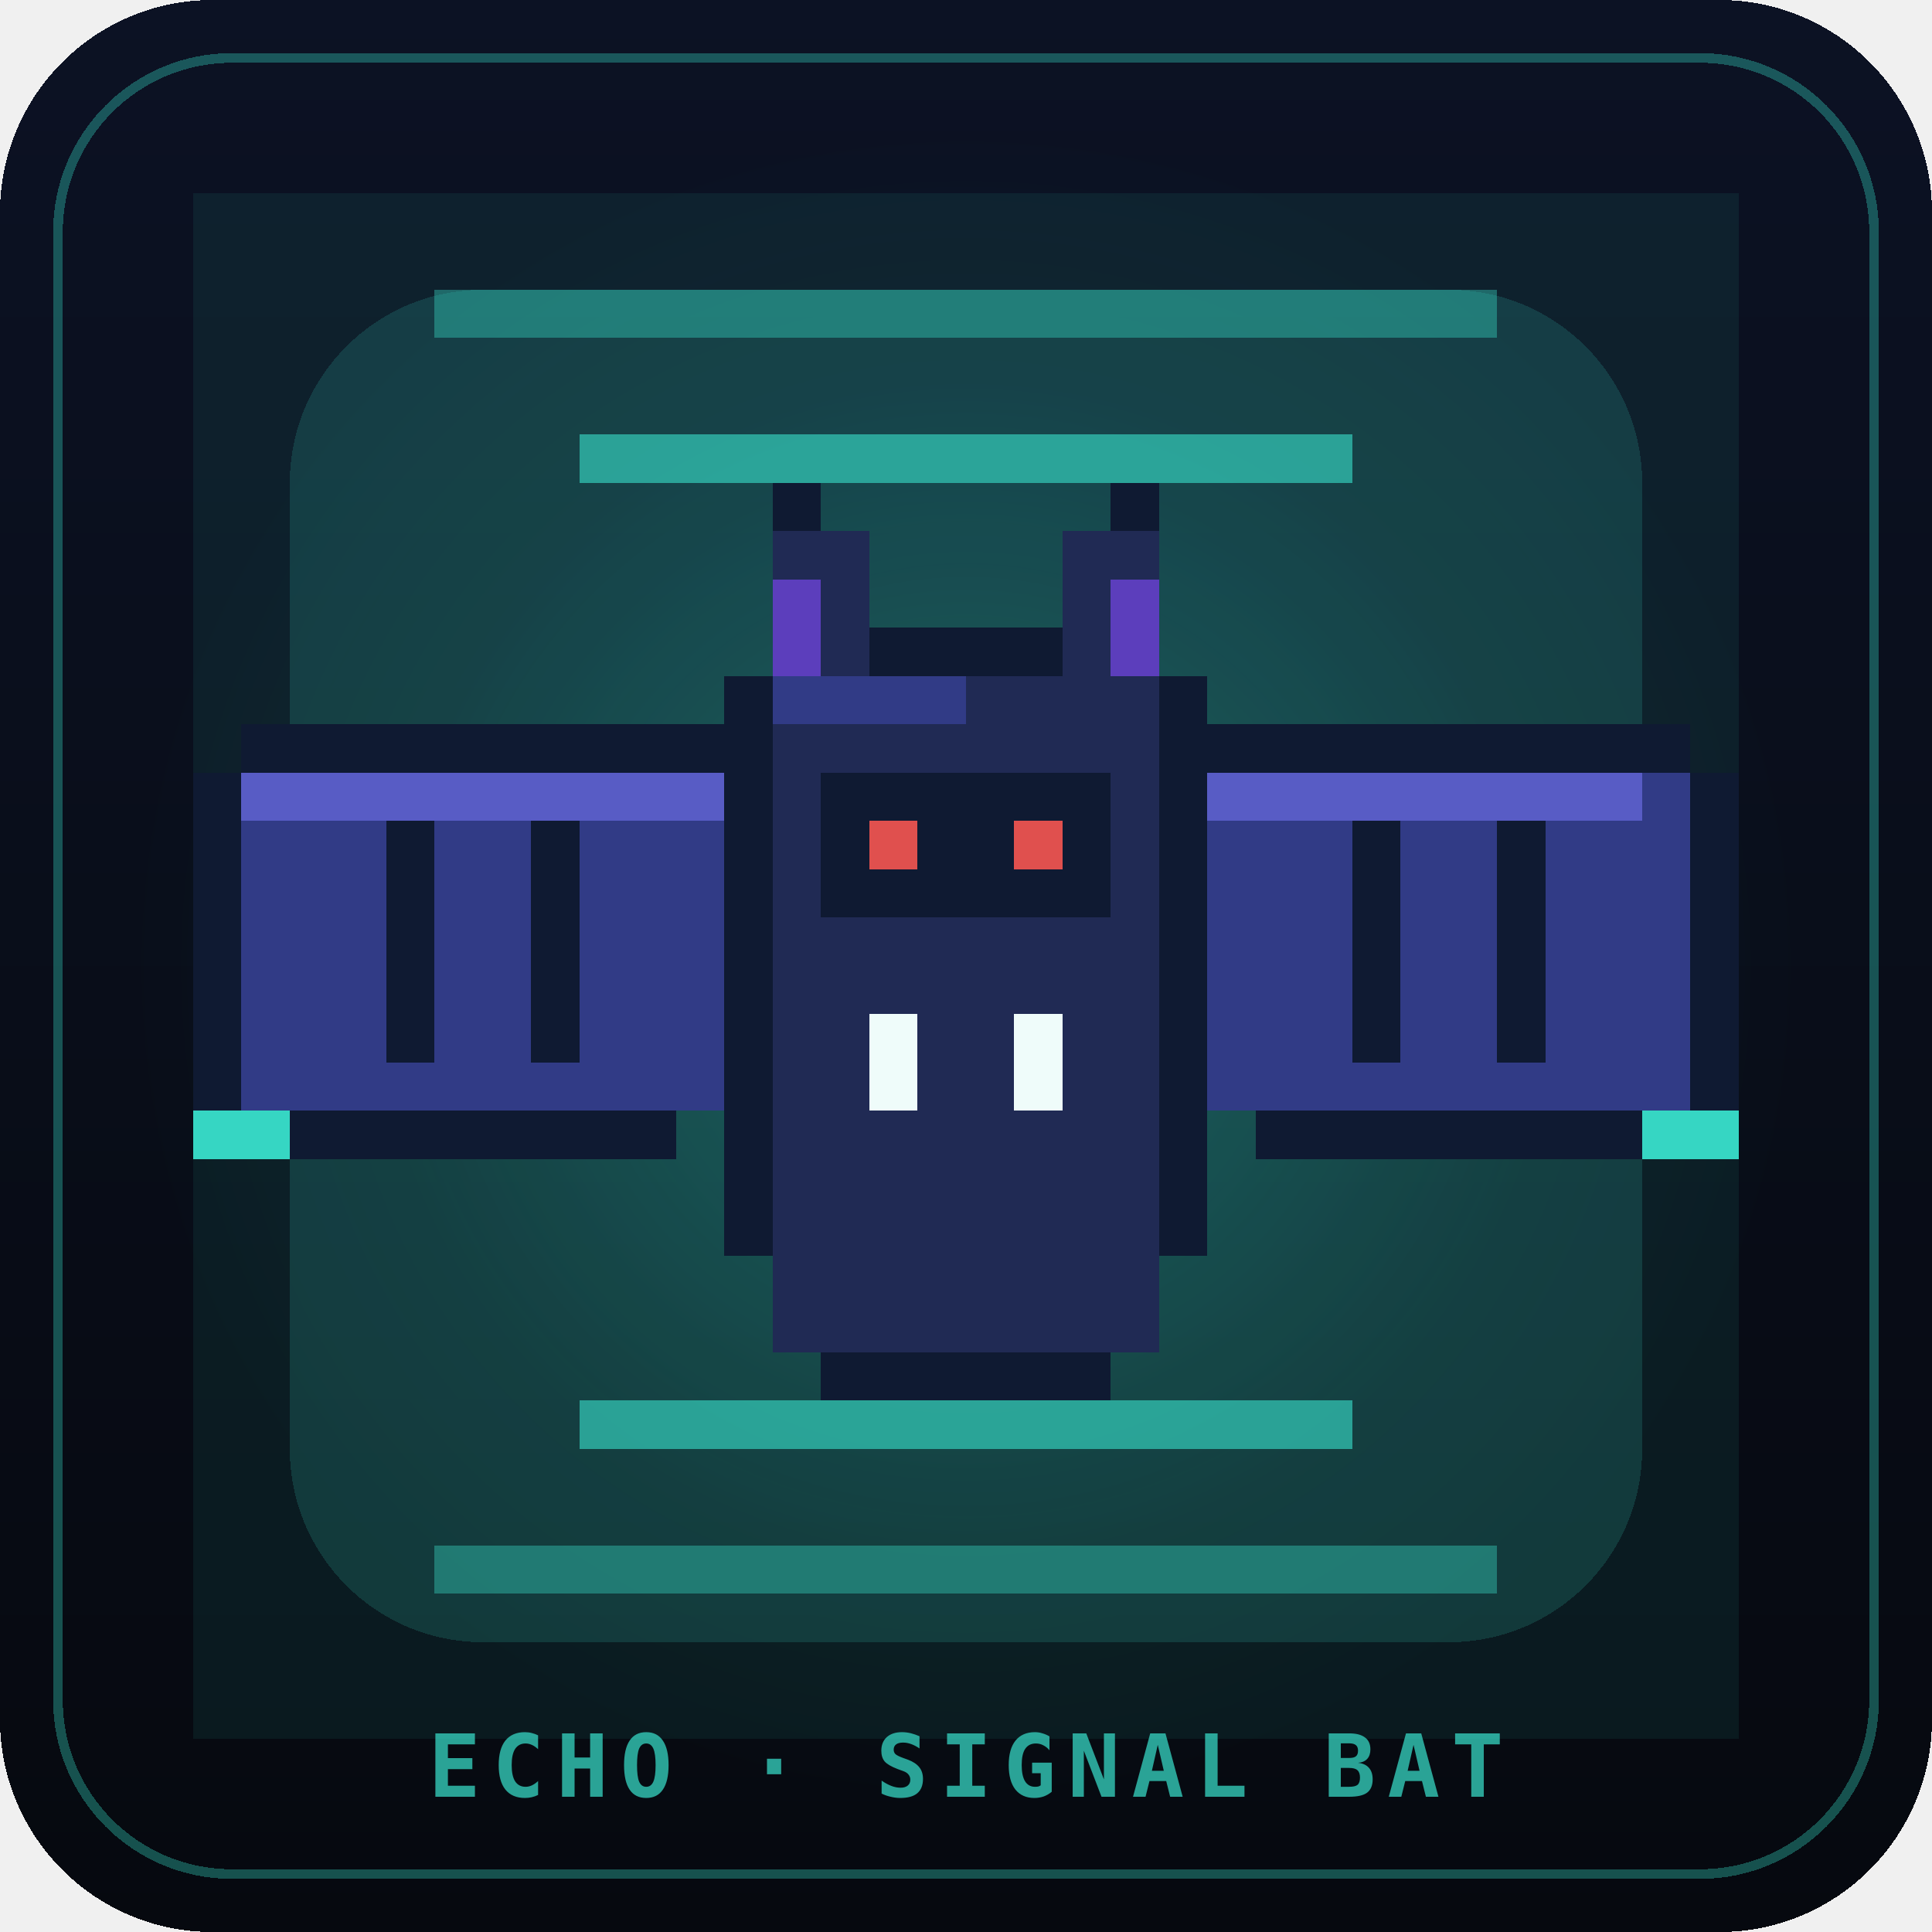
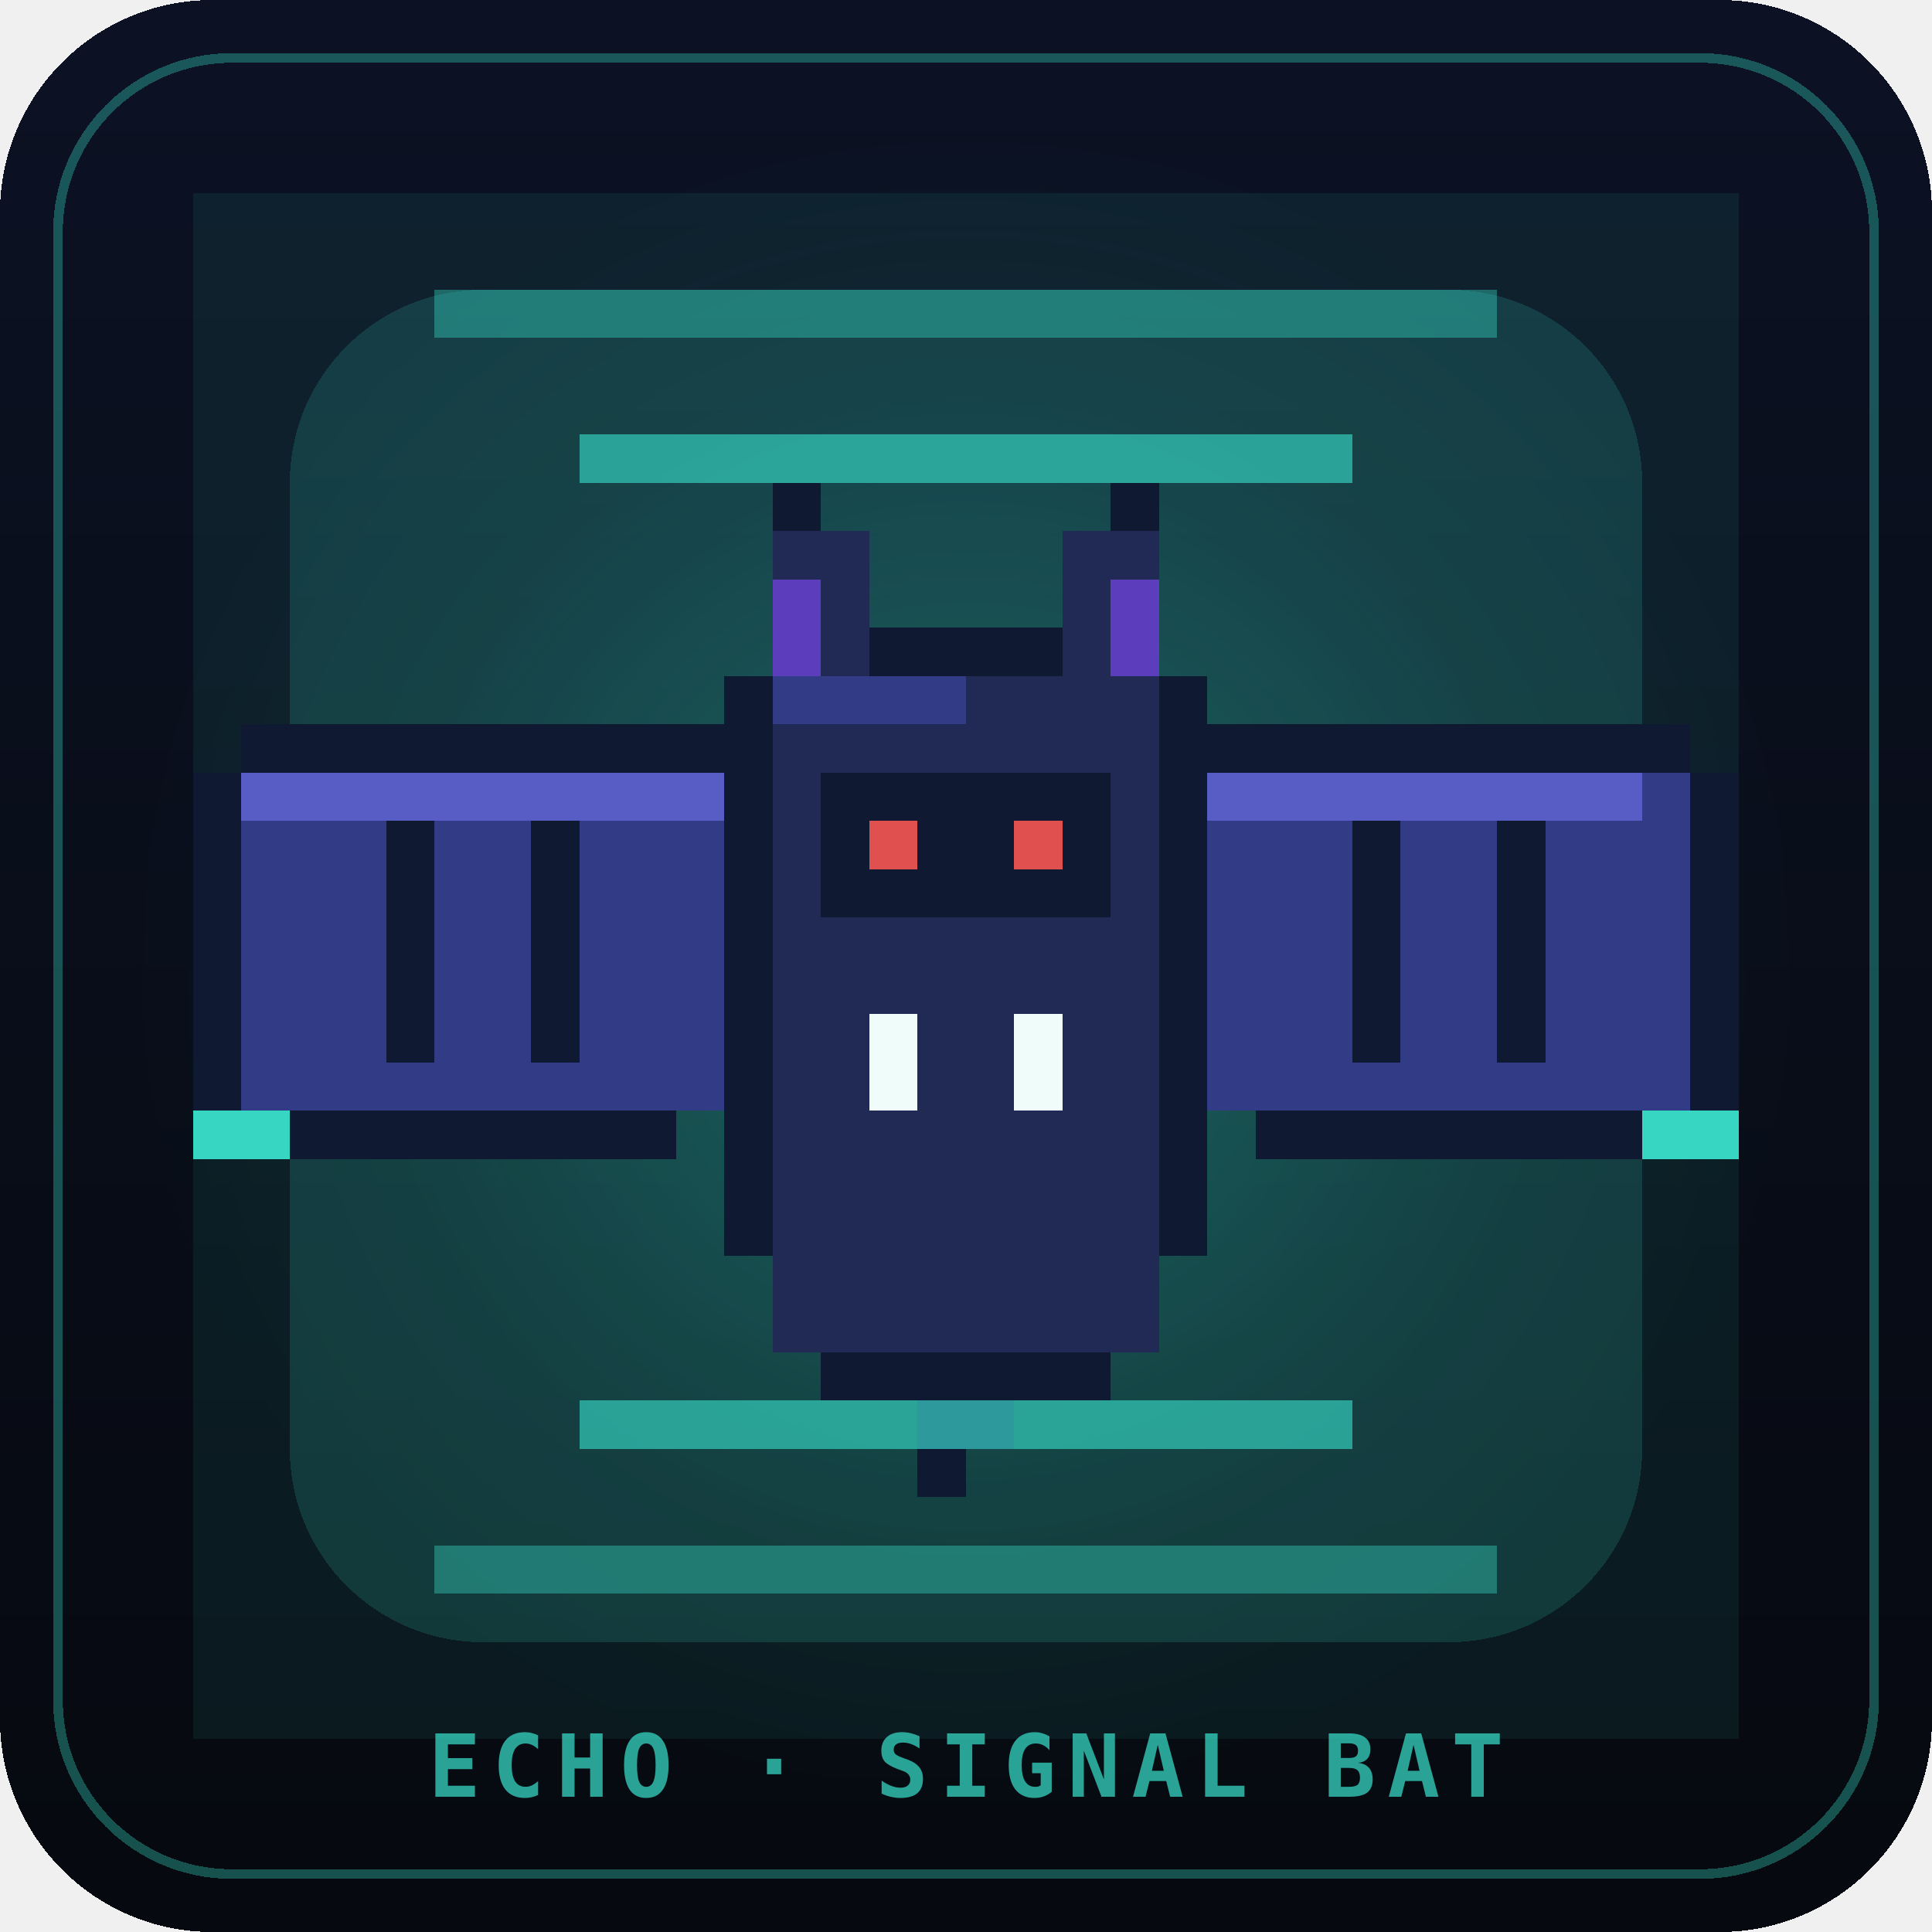
<svg xmlns="http://www.w3.org/2000/svg" viewBox="0 0 200 200" width="200" height="200" shape-rendering="crispEdges" role="img" aria-label="ECHO · Signal Bat mascot">
  <defs>
    <linearGradient id="bg" x1="0" y1="0" x2="0" y2="1">
      <stop offset="0%" stop-color="#0c1224" />
      <stop offset="100%" stop-color="#06090f" />
    </linearGradient>
    <radialGradient id="halo" cx="50%" cy="50%" r="50%">
      <stop offset="0%" stop-color="#36d6c3" stop-opacity=".25" />
      <stop offset="70%" stop-color="#36d6c3" stop-opacity=".03" />
      <stop offset="100%" stop-color="#36d6c3" stop-opacity="0" />
    </radialGradient>
  </defs>
  <rect width="200" height="200" rx="22" fill="url(#bg)" />
  <rect x="6" y="6" width="188" height="188" rx="18" fill="none" stroke="#36d6c3" stroke-opacity=".35" />
  <circle cx="100" cy="100" r="86" fill="url(#halo)" />
  <g transform="translate(20,20) scale(5)" style="color:#36d6c3">
    <rect class="halo" x="2" y="2" width="28" height="28" fill="currentColor" opacity="0.165" rx="4" />
    <g class="mascot-body">
      <rect x="1" y="11" width="11" height="1" fill="#0c0a26" class="r-wing-outline" />
      <rect x="1" y="19" width="9" height="1" fill="#0c0a26" class="r-wing-outline" />
      <rect x="0" y="12" width="1" height="7" fill="#0c0a26" class="r-wing-outline" />
      <rect x="1" y="12" width="11" height="7" fill="#312e81" class="r-wing-l" />
      <rect x="1" y="12" width="10" height="1" fill="#5b51c5" class="r-wing-l-hi" />
      <rect x="4" y="13" width="1" height="5" fill="#0c0a26" class="r-wing-bone" />
      <rect x="7" y="13" width="1" height="5" fill="#0c0a26" class="r-wing-bone" />
      <rect x="20" y="11" width="11" height="1" fill="#0c0a26" class="r-wing-outline" />
      <rect x="22" y="19" width="9" height="1" fill="#0c0a26" class="r-wing-outline" />
      <rect x="31" y="12" width="1" height="7" fill="#0c0a26" class="r-wing-outline" />
      <rect x="20" y="12" width="11" height="7" fill="#312e81" class="r-wing-r" />
      <rect x="20" y="12" width="10" height="1" fill="#5b51c5" class="r-wing-r-hi" />
      <rect x="24" y="13" width="1" height="5" fill="#0c0a26" class="r-wing-bone" />
      <rect x="27" y="13" width="1" height="5" fill="#0c0a26" class="r-wing-bone" />
      <rect x="12" y="9" width="8" height="1" fill="#0c0a26" class="r-body-outline" />
      <rect x="11" y="10" width="1" height="12" fill="#0c0a26" class="r-body-outline" />
      <rect x="20" y="10" width="1" height="12" fill="#0c0a26" class="r-body-outline" />
      <rect x="13" y="24" width="6" height="1" fill="#0c0a26" class="r-body-outline" />
      <rect x="12" y="10" width="8" height="14" fill="#1e1b4b" class="r-body" />
      <rect x="12" y="10" width="4" height="1" fill="#312e81" class="r-body-hi" />
      <rect x="12" y="7" width="2" height="3" fill="#1e1b4b" class="r-ear" />
      <rect x="18" y="7" width="2" height="3" fill="#1e1b4b" class="r-ear" />
-       <rect x="12" y="6" width="1" height="1" fill="#0c0a26" class="r-ear-outline" />
-       <rect x="19" y="6" width="1" height="1" fill="#0c0a26" class="r-ear-outline" />
+       <rect x="12" y="6" width="1" height="1" fill="#0c0a26" class="r-ear-tip" />
+       <rect x="19" y="6" width="1" height="1" fill="#0c0a26" class="r-ear-tip" />
      <rect x="12" y="8" width="1" height="2" fill="#7c3aed" class="r-ear-in" opacity="0.7" />
      <rect x="19" y="8" width="1" height="2" fill="#7c3aed" class="r-ear-in" opacity="0.7" />
      <rect x="13" y="12" width="3" height="3" fill="#0c0a26" class="r-eye-outline" />
      <rect x="16" y="12" width="3" height="3" fill="#0c0a26" class="r-eye-outline" />
      <rect x="14" y="13" width="1" height="1" fill="#fff" class="r-eye-w" />
      <rect x="17" y="13" width="1" height="1" fill="#fff" class="r-eye-w" />
      <rect x="14" y="13" width="1" height="1" fill="#ef4444" class="r-eye" />
      <rect x="17" y="13" width="1" height="1" fill="#ef4444" class="r-eye" />
      <rect x="14" y="17" width="1" height="2" fill="#fff" class="r-fang" />
      <rect x="17" y="17" width="1" height="2" fill="#fff" class="r-fang" />
+       <rect x="15" y="25" width="2" height="1" fill="#1e1b4b" class="r-tail" />
+       <rect x="15" y="26" width="1" height="1" fill="#0c0a26" class="r-tail" />
+       <rect x="7" y="9" width="2" height="1" fill="currentColor" class="r-sonar-dot" opacity="0" />
+       <rect x="3" y="6" width="2" height="1" fill="currentColor" class="r-sonar-dot" opacity="0" />
+       <rect x="23" y="9" width="2" height="1" fill="currentColor" class="r-sonar-dot" opacity="0" />
+       <rect x="27" y="6" width="2" height="1" fill="currentColor" class="r-sonar-dot" opacity="0" />
    </g>
    <g class="mascot-evo">
      <rect x="8" y="5" width="16" height="1" fill="currentColor" class="r-sonar s1" opacity="0.65" />
      <rect x="8" y="25" width="16" height="1" fill="currentColor" class="r-sonar s1" opacity="0.65" />
      <rect x="5" y="2" width="22" height="1" fill="currentColor" class="r-sonar s2" opacity="0.4" />
      <rect x="5" y="28" width="22" height="1" fill="currentColor" class="r-sonar s2" opacity="0.4" />
      <rect x="0" y="19" width="2" height="1" fill="currentColor" class="r-wing-tip" />
      <rect x="30" y="19" width="2" height="1" fill="currentColor" class="r-wing-tip" />
      <rect x="0" y="0" width="32" height="32" fill="currentColor" class="r-aura" opacity="0.08" />
    </g>
  </g>
  <text x="100" y="186" text-anchor="middle" font-family="JetBrains Mono, ui-monospace, monospace" font-weight="700" font-size="9" fill="#36d6c3" opacity=".75" letter-spacing="1.2">
    ECHO · SIGNAL BAT
  </text>
</svg>
